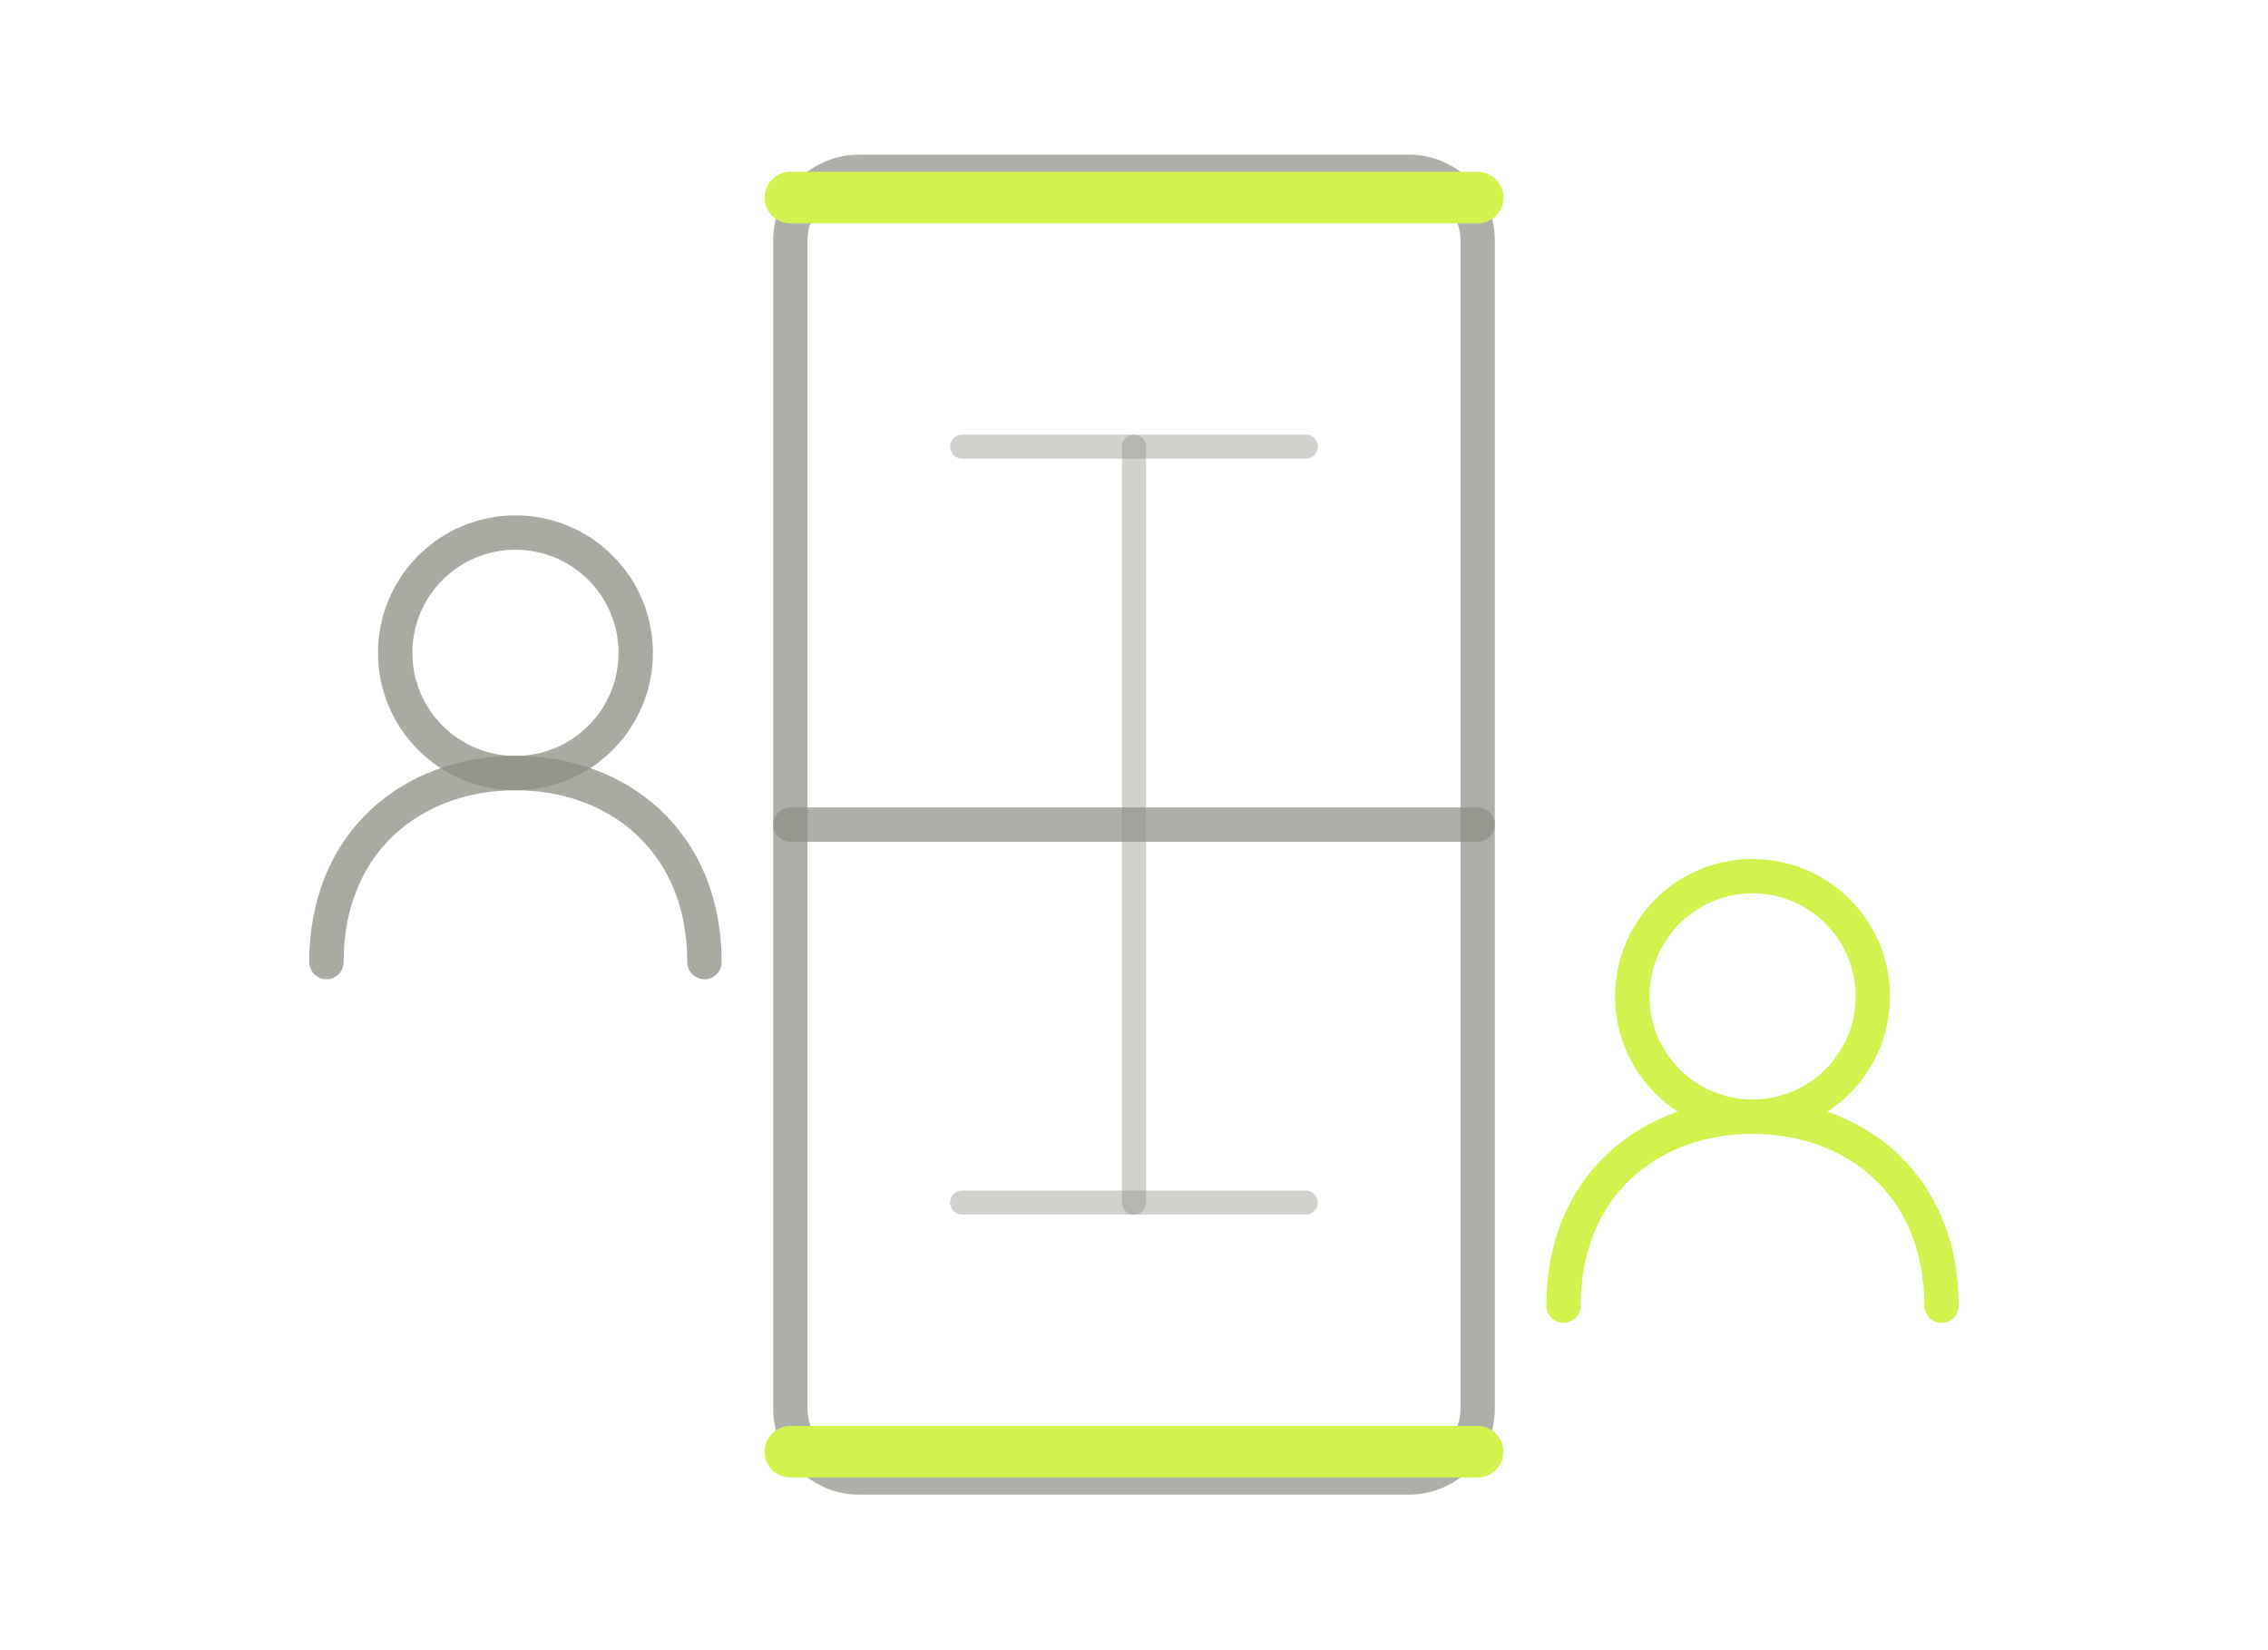
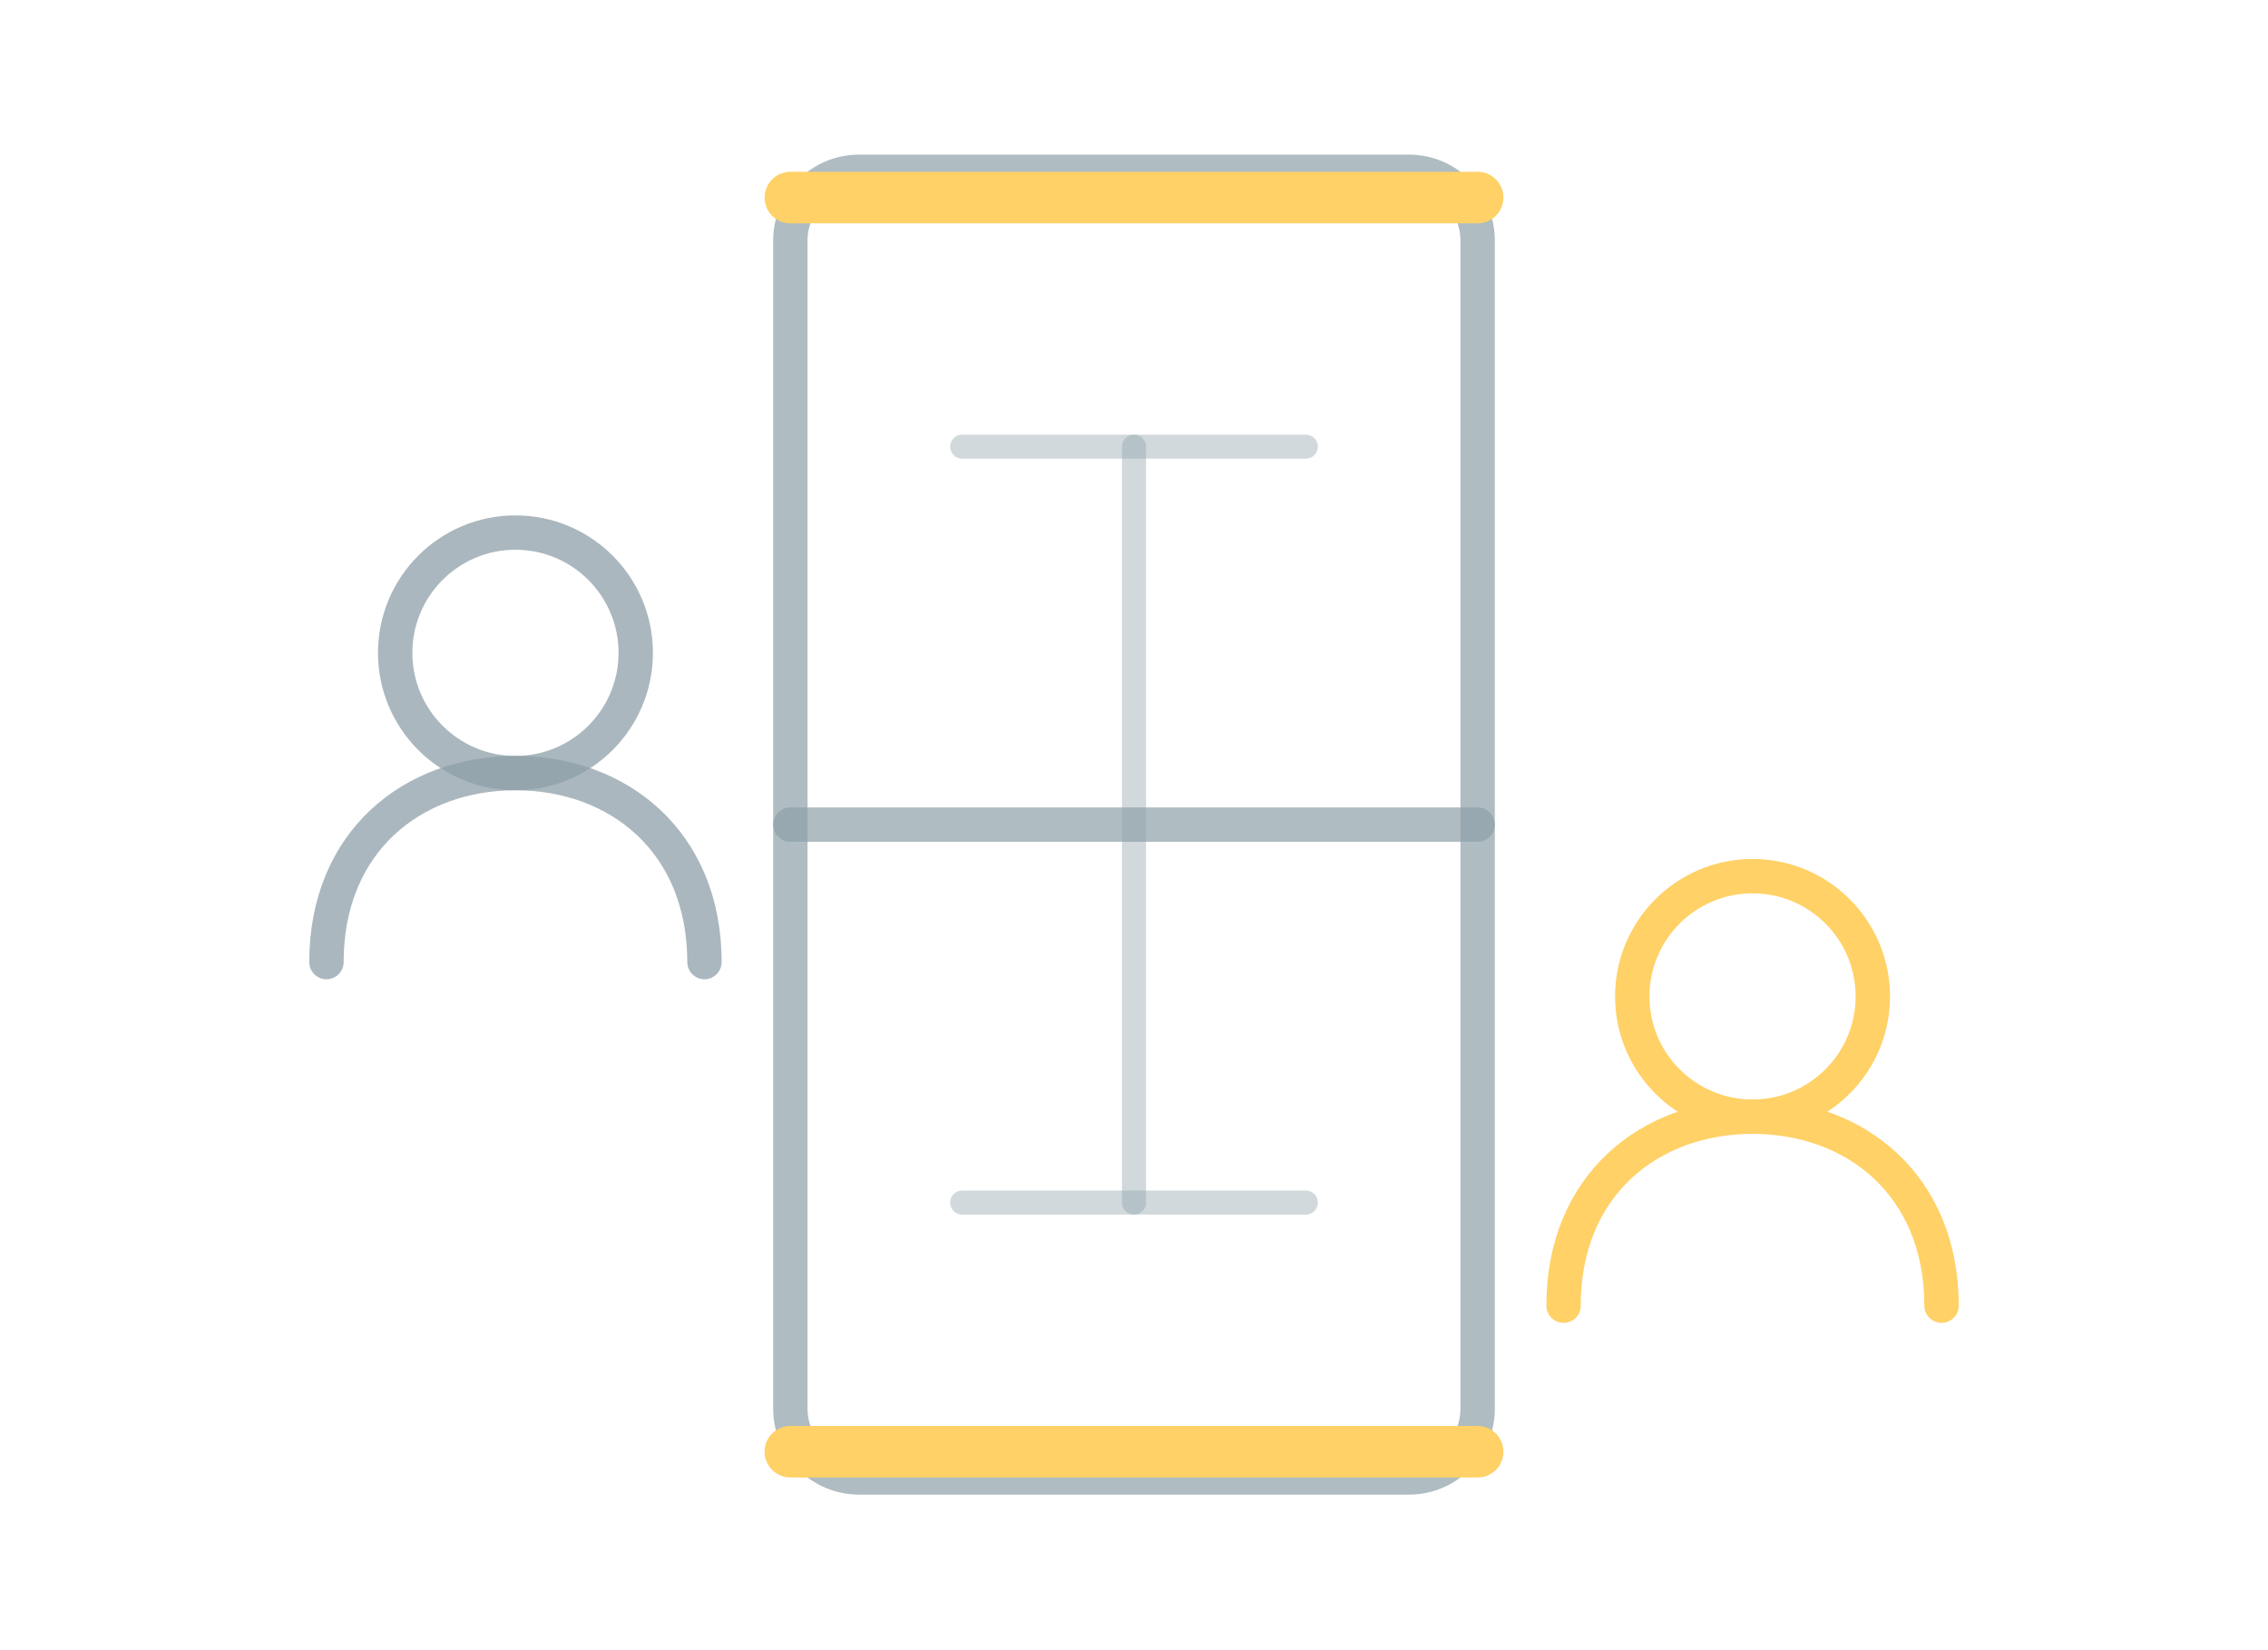
<svg xmlns="http://www.w3.org/2000/svg" viewBox="0 0 132 96" width="132" height="96" fill="none" stroke-linecap="round" stroke-linejoin="round">
-   <rect x="46" y="10" width="40" height="76" rx="4" stroke="#8d8d84" stroke-width="2" opacity=".7" />
-   <line x1="46" y1="48" x2="86" y2="48" stroke="#8d8d84" stroke-width="2" opacity=".7" />
-   <line x1="56" y1="26" x2="76" y2="26" stroke="#8d8d84" stroke-width="1.4" opacity=".4" />
-   <line x1="56" y1="70" x2="76" y2="70" stroke="#8d8d84" stroke-width="1.4" opacity=".4" />
-   <line x1="66" y1="26" x2="66" y2="70" stroke="#8d8d84" stroke-width="1.4" opacity=".4" />
-   <line x1="46" y1="11.5" x2="86" y2="11.5" stroke="#d2f24e" stroke-width="3" />
-   <line x1="46" y1="84.5" x2="86" y2="84.5" stroke="#d2f24e" stroke-width="3" />
-   <circle cx="30" cy="38" r="7" stroke="#8d8d84" stroke-width="2" opacity=".75" />
-   <path d="M19 56 c0-7 5-11 11-11 s11 4 11 11" stroke="#8d8d84" stroke-width="2" opacity=".75" />
-   <circle cx="102" cy="58" r="7" stroke="#d2f24e" stroke-width="2" />
-   <path d="M91 76 c0-7 5-11 11-11 s11 4 11 11" stroke="#d2f24e" stroke-width="2" />
+   <rect x="46" y="10" width="40" height="76" rx="4" stroke="#8d9fa8" stroke-width="2" opacity=".7" />
+   <line x1="46" y1="48" x2="86" y2="48" stroke="#8d9fa8" stroke-width="2" opacity=".7" />
+   <line x1="56" y1="26" x2="76" y2="26" stroke="#8d9fa8" stroke-width="1.4" opacity=".4" />
+   <line x1="56" y1="70" x2="76" y2="70" stroke="#8d9fa8" stroke-width="1.4" opacity=".4" />
+   <line x1="66" y1="26" x2="66" y2="70" stroke="#8d9fa8" stroke-width="1.4" opacity=".4" />
+   <line x1="46" y1="11.5" x2="86" y2="11.5" stroke="#ffd166" stroke-width="3" />
+   <line x1="46" y1="84.5" x2="86" y2="84.5" stroke="#ffd166" stroke-width="3" />
+   <circle cx="30" cy="38" r="7" stroke="#8d9fa8" stroke-width="2" opacity=".75" />
+   <path d="M19 56 c0-7 5-11 11-11 s11 4 11 11" stroke="#8d9fa8" stroke-width="2" opacity=".75" />
+   <circle cx="102" cy="58" r="7" stroke="#ffd166" stroke-width="2" />
+   <path d="M91 76 c0-7 5-11 11-11 s11 4 11 11" stroke="#ffd166" stroke-width="2" />
</svg>
